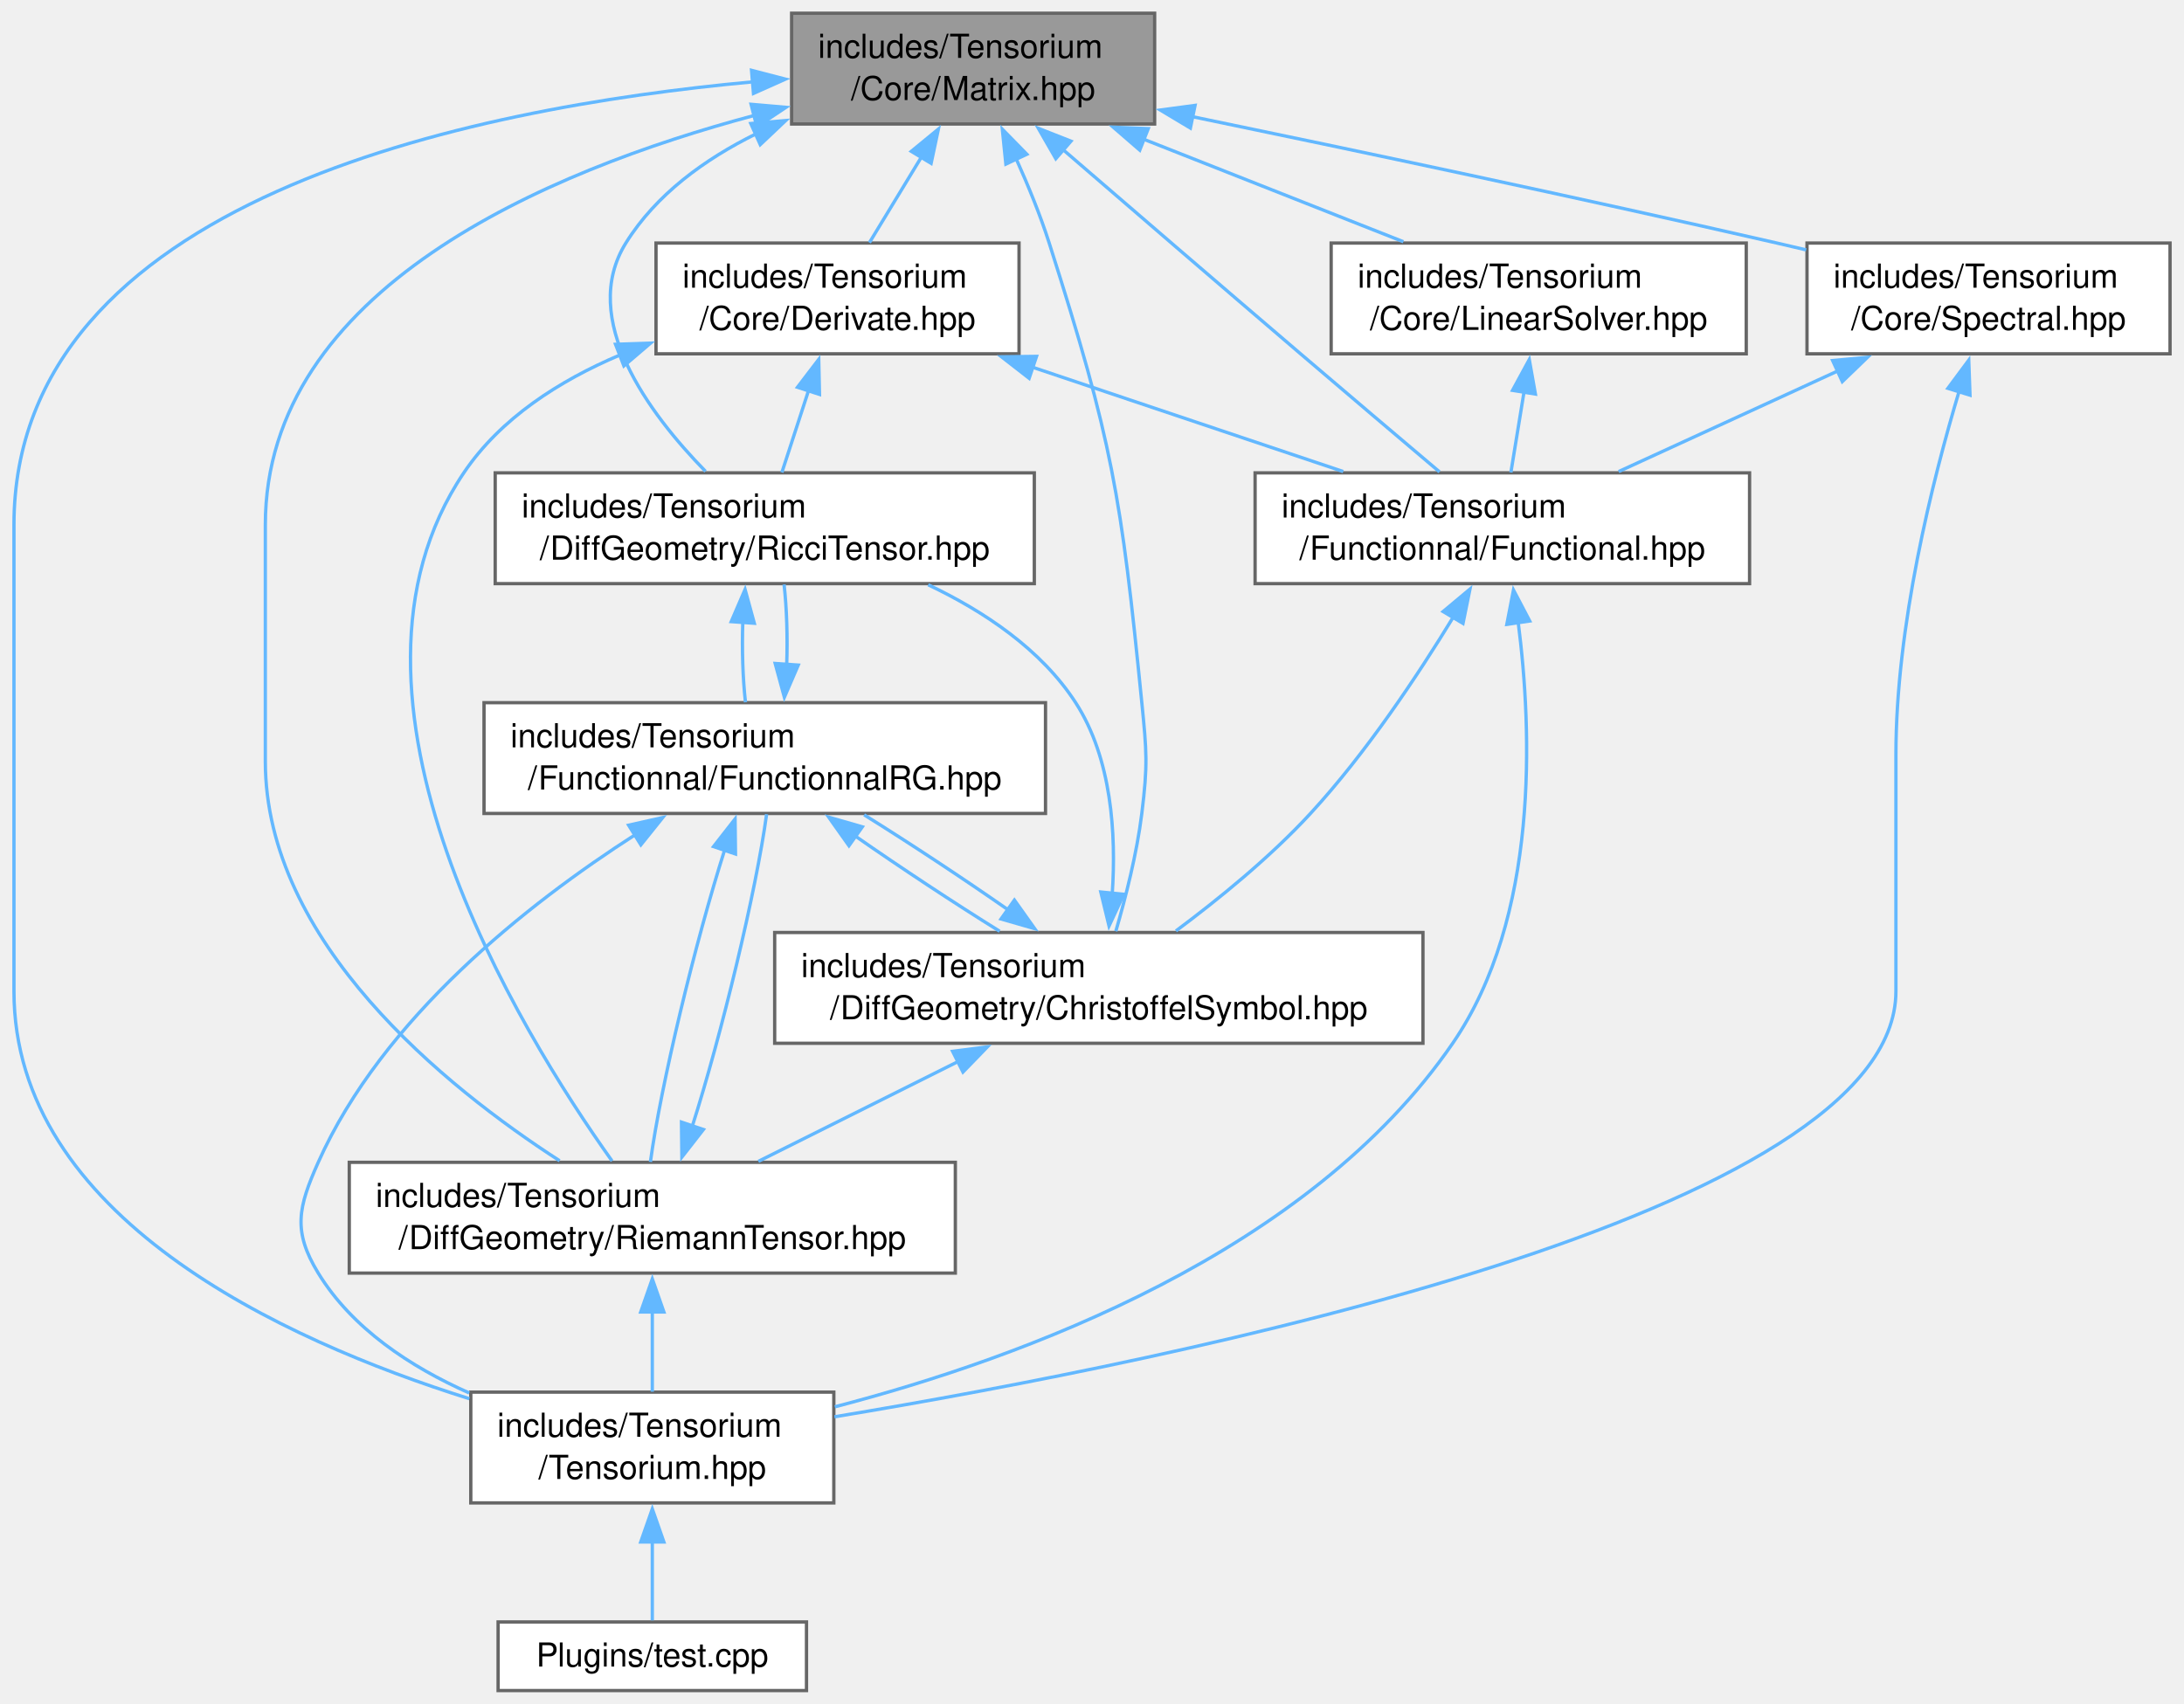
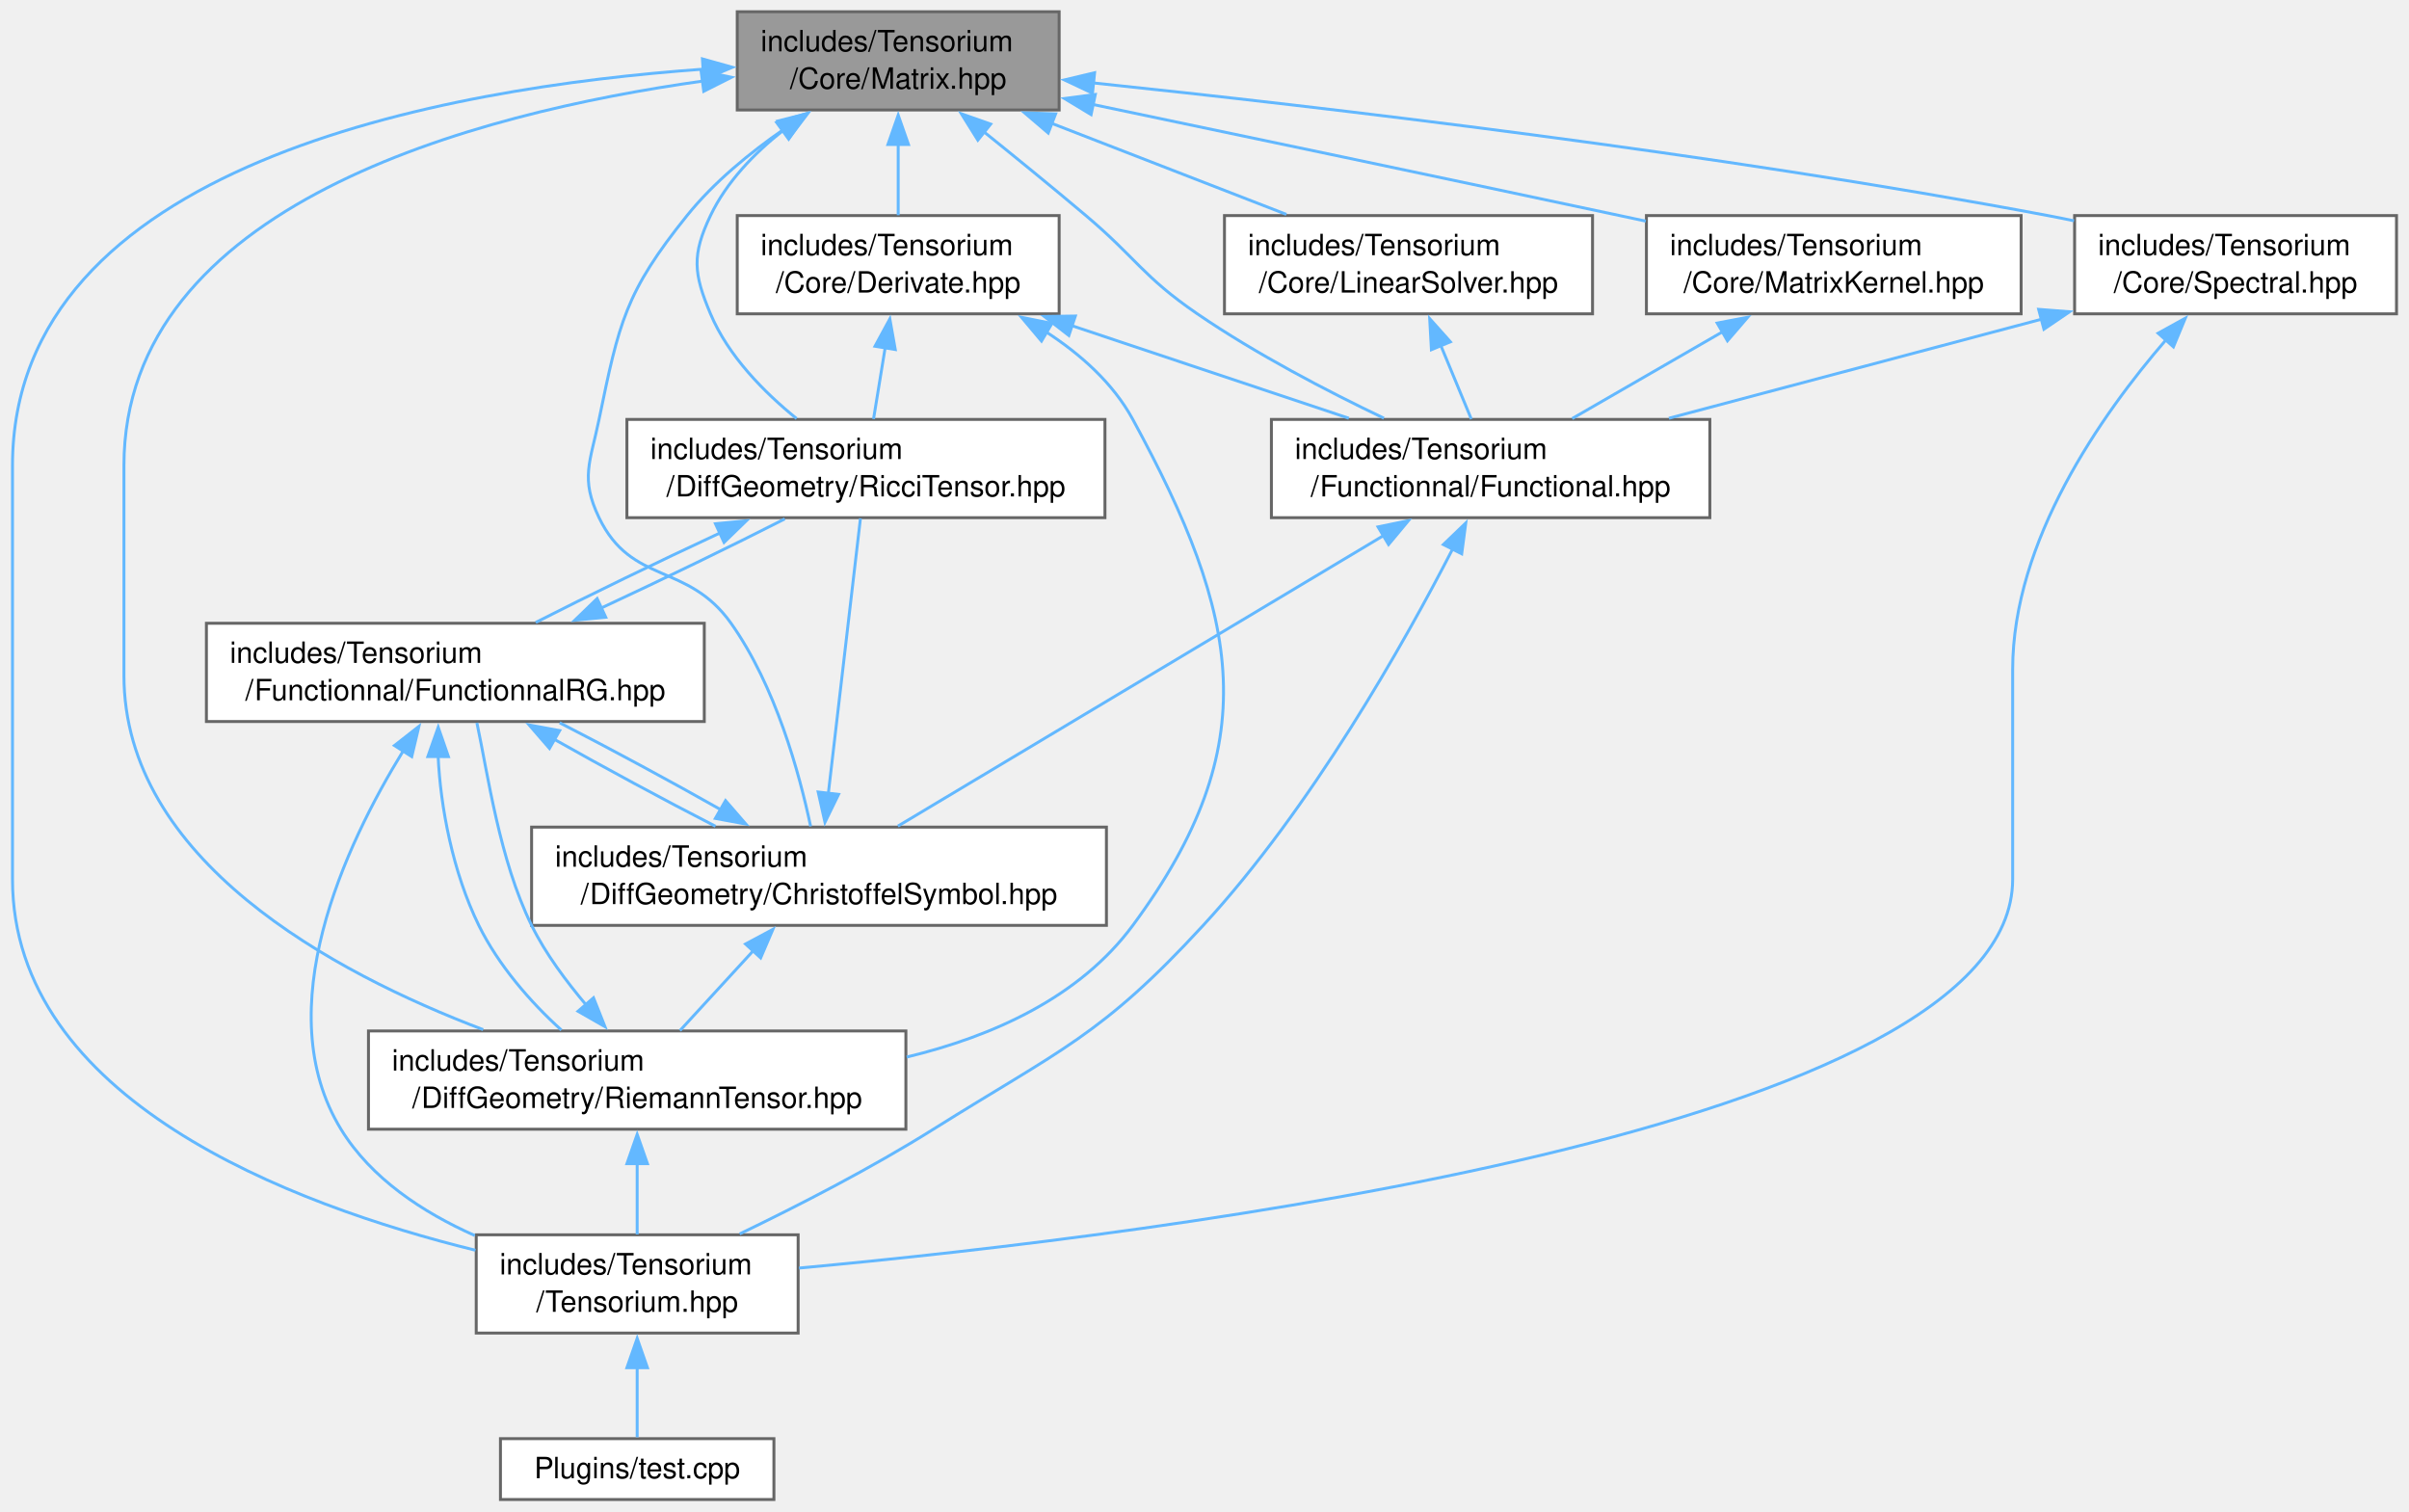
- <svg xmlns="http://www.w3.org/2000/svg" xmlns:xlink="http://www.w3.org/1999/xlink" width="660pt" height="515pt" viewBox="0.00 0.00 659.88 515.25">
+ <svg xmlns="http://www.w3.org/2000/svg" xmlns:xlink="http://www.w3.org/1999/xlink" width="821pt" height="515pt" viewBox="0.00 0.00 820.88 515.25">
  <g id="graph0" class="graph" transform="scale(1 1) rotate(0) translate(4 511.25)">
    <g id="Node000001" class="node">
      <g id="a_Node000001">
        <a xlink:title=" ">
-           <polygon fill="#999999" stroke="#666666" points="344.88,-507.25 235.12,-507.25 235.12,-473.75 344.88,-473.75 344.88,-507.25" />
-           <text text-anchor="start" x="243.12" y="-493.75" font-family="Helvetica,sans-Serif" font-size="10.00">includes/Tensorium</text>
-           <text text-anchor="middle" x="290" y="-481" font-family="Helvetica,sans-Serif" font-size="10.00">/Core/Matrix.hpp</text>
+           <polygon fill="#999999" stroke="#666666" points="356.88,-507.25 247.12,-507.25 247.12,-473.75 356.88,-473.75 356.88,-507.25" />
+           <text text-anchor="start" x="255.12" y="-493.75" font-family="Helvetica,sans-Serif" font-size="10.00">includes/Tensorium</text>
+           <text text-anchor="middle" x="302" y="-481" font-family="Helvetica,sans-Serif" font-size="10.00">/Core/Matrix.hpp</text>
        </a>
      </g>
    </g>
    <g id="Node000002" class="node">
      <g id="a_Node000002">
        <a xlink:href="Derivate_8hpp.html" target="_top" xlink:title="Numerical differentiation operators using SIMD.">
-           <polygon fill="white" stroke="#666666" points="303.88,-437.75 194.12,-437.75 194.12,-404.25 303.88,-404.25 303.88,-437.75" />
-           <text text-anchor="start" x="202.12" y="-424.25" font-family="Helvetica,sans-Serif" font-size="10.00">includes/Tensorium</text>
-           <text text-anchor="middle" x="249" y="-411.5" font-family="Helvetica,sans-Serif" font-size="10.00">/Core/Derivate.hpp</text>
+           <polygon fill="white" stroke="#666666" points="356.88,-437.75 247.12,-437.75 247.12,-404.25 356.88,-404.25 356.88,-437.75" />
+           <text text-anchor="start" x="255.12" y="-424.25" font-family="Helvetica,sans-Serif" font-size="10.00">includes/Tensorium</text>
+           <text text-anchor="middle" x="302" y="-411.5" font-family="Helvetica,sans-Serif" font-size="10.00">/Core/Derivate.hpp</text>
        </a>
      </g>
    </g>
    <g id="edge1_Node000001_Node000002" class="edge">
      <g id="a_edge1_Node000001_Node000002">
        <a xlink:title=" ">
-           <path fill="none" stroke="#63b8ff" d="M274.38,-463.78C269.08,-455.07 263.33,-445.6 258.65,-437.88" />
-           <polygon fill="#63b8ff" stroke="#63b8ff" points="271.31,-465.48 279.5,-472.21 277.3,-461.85 271.31,-465.48" />
+           <path fill="none" stroke="#63b8ff" d="M302,-462.06C302,-453.84 302,-445.09 302,-437.88" />
+           <polygon fill="#63b8ff" stroke="#63b8ff" points="298.5,-461.99 302,-471.99 305.5,-461.99 298.5,-461.99" />
        </a>
      </g>
    </g>
    <g id="Node000003" class="node">
      <g id="a_Node000003">
        <a xlink:href="RicciTensor_8hpp.html" target="_top" xlink:title=" ">
-           <polygon fill="white" stroke="#666666" points="308.5,-368.25 145.5,-368.25 145.5,-334.75 308.5,-334.75 308.5,-368.25" />
-           <text text-anchor="start" x="153.5" y="-354.75" font-family="Helvetica,sans-Serif" font-size="10.00">includes/Tensorium</text>
-           <text text-anchor="middle" x="227" y="-342" font-family="Helvetica,sans-Serif" font-size="10.00">/DiffGeometry/RicciTensor.hpp</text>
-         </a>
-       </g>
-     </g>
-     <g id="edge24_Node000001_Node000003" class="edge">
-       <g id="a_edge24_Node000001_Node000003">
-         <a xlink:title=" ">
-           <path fill="none" stroke="#63b8ff" d="M224.42,-470.8C208.87,-463.13 194.16,-452.47 185,-437.75 170.71,-414.77 191.96,-386.25 209.09,-368.71" />
-           <polygon fill="#63b8ff" stroke="#63b8ff" points="222.78,-473.89 233.33,-474.79 225.64,-467.51 222.78,-473.89" />
+           <polygon fill="white" stroke="#666666" points="372.5,-368.25 209.5,-368.25 209.5,-334.75 372.5,-334.75 372.5,-368.25" />
+           <text text-anchor="start" x="217.5" y="-354.75" font-family="Helvetica,sans-Serif" font-size="10.00">includes/Tensorium</text>
+           <text text-anchor="middle" x="291" y="-342" font-family="Helvetica,sans-Serif" font-size="10.00">/DiffGeometry/RicciTensor.hpp</text>
+         </a>
+       </g>
+     </g>
+     <g id="edge26_Node000001_Node000003" class="edge">
+       <g id="a_edge26_Node000001_Node000003">
+         <a xlink:title=" ">
+           <path fill="none" stroke="#63b8ff" d="M262.76,-466.77C252.84,-458.94 243.47,-449.2 238,-437.75 231.59,-424.31 232.22,-417.97 238,-404.25 244.04,-389.91 256.21,-377.56 267.37,-368.53" />
+           <polygon fill="#63b8ff" stroke="#63b8ff" points="260.55,-469.49 270.7,-472.53 264.66,-463.82 260.55,-469.49" />
        </a>
      </g>
    </g>
    <g id="Node000005" class="node">
      <g id="a_Node000005">
        <a xlink:href="ChristoffelSymbol_8hpp.html" target="_top" xlink:title=" ">
-           <polygon fill="white" stroke="#666666" points="426,-229.25 230,-229.25 230,-195.75 426,-195.75 426,-229.25" />
-           <text text-anchor="start" x="238" y="-215.75" font-family="Helvetica,sans-Serif" font-size="10.00">includes/Tensorium</text>
-           <text text-anchor="middle" x="328" y="-203" font-family="Helvetica,sans-Serif" font-size="10.00">/DiffGeometry/ChristoffelSymbol.hpp</text>
-         </a>
-       </g>
-     </g>
-     <g id="edge23_Node000001_Node000005" class="edge">
-       <g id="a_edge23_Node000001_Node000005">
-         <a xlink:title=" ">
-           <path fill="none" stroke="#63b8ff" d="M302.99,-463.28C306.61,-455.23 310.29,-446.25 313,-437.75 332.13,-377.71 334.75,-361.46 341,-298.75 342.48,-283.93 342.83,-280.03 341,-265.25 339.5,-253.11 336.09,-239.74 333.14,-229.62" />
-           <polygon fill="#63b8ff" stroke="#63b8ff" points="299.9,-461.63 298.83,-472.17 306.24,-464.6 299.9,-461.63" />
+           <polygon fill="white" stroke="#666666" points="373,-229.25 177,-229.25 177,-195.75 373,-195.75 373,-229.25" />
+           <text text-anchor="start" x="185" y="-215.75" font-family="Helvetica,sans-Serif" font-size="10.00">includes/Tensorium</text>
+           <text text-anchor="middle" x="275" y="-203" font-family="Helvetica,sans-Serif" font-size="10.00">/DiffGeometry/ChristoffelSymbol.hpp</text>
+         </a>
+       </g>
+     </g>
+     <g id="edge25_Node000001_Node000005" class="edge">
+       <g id="a_edge25_Node000001_Node000005">
+         <a xlink:title=" ">
+           <path fill="none" stroke="#63b8ff" d="M263.15,-467.28C251.37,-459.14 239.14,-449.11 230,-437.75 208.91,-411.54 206.81,-401.2 200,-368.25 196.99,-353.67 193.55,-348.17 200,-334.75 211.1,-311.67 230.18,-319.64 245,-298.75 260.17,-277.38 268.31,-247.61 272.14,-229.5" />
+           <polygon fill="#63b8ff" stroke="#63b8ff" points="260.89,-469.98 271.17,-472.56 264.74,-464.14 260.89,-469.98" />
        </a>
      </g>
    </g>
    <g id="Node000006" class="node">
      <g id="a_Node000006">
        <a xlink:href="RiemannTensor_8hpp.html" target="_top" xlink:title=" ">
-           <polygon fill="white" stroke="#666666" points="284.62,-159.75 101.38,-159.75 101.38,-126.25 284.62,-126.25 284.62,-159.75" />
-           <text text-anchor="start" x="109.38" y="-146.25" font-family="Helvetica,sans-Serif" font-size="10.00">includes/Tensorium</text>
-           <text text-anchor="middle" x="193" y="-133.5" font-family="Helvetica,sans-Serif" font-size="10.00">/DiffGeometry/RiemannTensor.hpp</text>
-         </a>
-       </g>
-     </g>
-     <g id="edge25_Node000001_Node000006" class="edge">
-       <g id="a_edge25_Node000001_Node000006">
-         <a xlink:title=" ">
-           <path fill="none" stroke="#63b8ff" d="M223.83,-476.34C160.97,-459.54 76,-423.66 76,-352.5 76,-352.5 76,-352.5 76,-281 76,-226.42 130.36,-182.59 164.98,-160.22" />
-           <polygon fill="#63b8ff" stroke="#63b8ff" points="222.87,-479.71 233.42,-478.79 224.6,-472.93 222.87,-479.71" />
+           <polygon fill="white" stroke="#666666" points="304.62,-159.75 121.38,-159.75 121.38,-126.25 304.62,-126.25 304.62,-159.75" />
+           <text text-anchor="start" x="129.38" y="-146.25" font-family="Helvetica,sans-Serif" font-size="10.00">includes/Tensorium</text>
+           <text text-anchor="middle" x="213" y="-133.5" font-family="Helvetica,sans-Serif" font-size="10.00">/DiffGeometry/RiemannTensor.hpp</text>
+         </a>
+       </g>
+     </g>
+     <g id="edge27_Node000001_Node000006" class="edge">
+       <g id="a_edge27_Node000001_Node000006">
+         <a xlink:title=" ">
+           <path fill="none" stroke="#63b8ff" d="M235.43,-483.62C157.23,-472.64 38,-441.34 38,-352.5 38,-352.5 38,-352.5 38,-281 38,-218.11 108.95,-179.76 160.49,-160.2" />
+           <polygon fill="#63b8ff" stroke="#63b8ff" points="234.79,-487.07 245.16,-484.9 235.7,-480.13 234.79,-487.07" />
        </a>
      </g>
    </g>
    <g id="Node000007" class="node">
      <g id="a_Node000007">
        <a xlink:href="Tensorium_8hpp.html" target="_top" xlink:title=" ">
-           <polygon fill="white" stroke="#666666" points="247.88,-90.25 138.12,-90.25 138.12,-56.75 247.88,-56.75 247.88,-90.25" />
-           <text text-anchor="start" x="146.12" y="-76.75" font-family="Helvetica,sans-Serif" font-size="10.00">includes/Tensorium</text>
-           <text text-anchor="middle" x="193" y="-64" font-family="Helvetica,sans-Serif" font-size="10.00">/Tensorium.hpp</text>
-         </a>
-       </g>
-     </g>
-     <g id="edge27_Node000001_Node000007" class="edge">
-       <g id="a_edge27_Node000001_Node000007">
-         <a xlink:title=" ">
-           <path fill="none" stroke="#63b8ff" d="M223.31,-486.49C137.68,-478.63 0,-450.72 0,-352.5 0,-352.5 0,-352.5 0,-211.5 0,-143.5 80.66,-106.16 137.69,-88.26" />
-           <polygon fill="#63b8ff" stroke="#63b8ff" points="223,-489.98 233.26,-487.32 223.59,-483 223,-489.98" />
+           <polygon fill="white" stroke="#666666" points="267.88,-90.25 158.12,-90.25 158.12,-56.75 267.88,-56.75 267.88,-90.25" />
+           <text text-anchor="start" x="166.12" y="-76.75" font-family="Helvetica,sans-Serif" font-size="10.00">includes/Tensorium</text>
+           <text text-anchor="middle" x="213" y="-64" font-family="Helvetica,sans-Serif" font-size="10.00">/Tensorium.hpp</text>
+         </a>
+       </g>
+     </g>
+     <g id="edge29_Node000001_Node000007" class="edge">
+       <g id="a_edge29_Node000001_Node000007">
+         <a xlink:title=" ">
+           <path fill="none" stroke="#63b8ff" d="M235.62,-487.68C146.71,-481.31 0,-455.23 0,-352.5 0,-352.5 0,-352.5 0,-211.5 0,-136.42 94.76,-100.55 157.87,-84.98" />
+           <polygon fill="#63b8ff" stroke="#63b8ff" points="235.25,-491.17 245.45,-488.31 235.69,-484.18 235.25,-491.17" />
        </a>
      </g>
    </g>
    <g id="Node000009" class="node">
      <g id="a_Node000009">
        <a xlink:href="Functional_8hpp.html" target="_top" xlink:title=" ">
-           <polygon fill="white" stroke="#666666" points="524.75,-368.25 375.25,-368.25 375.25,-334.75 524.75,-334.75 524.75,-368.25" />
-           <text text-anchor="start" x="383.25" y="-354.75" font-family="Helvetica,sans-Serif" font-size="10.00">includes/Tensorium</text>
-           <text text-anchor="middle" x="450" y="-342" font-family="Helvetica,sans-Serif" font-size="10.00">/Functionnal/Functional.hpp</text>
-         </a>
-       </g>
-     </g>
-     <g id="edge26_Node000001_Node000009" class="edge">
-       <g id="a_edge26_Node000001_Node000009">
-         <a xlink:title=" ">
-           <path fill="none" stroke="#63b8ff" d="M317.12,-466.05C336.99,-448.9 364.63,-425.08 389,-404.25 403.04,-392.25 418.96,-378.75 431.01,-368.55" />
-           <polygon fill="#63b8ff" stroke="#63b8ff" points="315,-463.26 309.72,-472.44 319.58,-468.56 315,-463.26" />
+           <polygon fill="white" stroke="#666666" points="578.75,-368.25 429.25,-368.25 429.25,-334.75 578.75,-334.75 578.75,-368.25" />
+           <text text-anchor="start" x="437.25" y="-354.75" font-family="Helvetica,sans-Serif" font-size="10.00">includes/Tensorium</text>
+           <text text-anchor="middle" x="504" y="-342" font-family="Helvetica,sans-Serif" font-size="10.00">/Functionnal/Functional.hpp</text>
+         </a>
+       </g>
+     </g>
+     <g id="edge28_Node000001_Node000009" class="edge">
+       <g id="a_edge28_Node000001_Node000009">
+         <a xlink:title=" ">
+           <path fill="none" stroke="#63b8ff" d="M331.17,-466.35C342.17,-457.5 354.74,-447.26 366,-437.75 383.2,-423.22 385.42,-416.96 404,-404.25 424.01,-390.56 448.09,-377.99 467.61,-368.67" />
+           <polygon fill="#63b8ff" stroke="#63b8ff" points="329.16,-463.47 323.54,-472.46 333.53,-468.94 329.16,-463.47" />
        </a>
      </g>
    </g>
    <g id="Node000010" class="node">
      <g id="a_Node000010">
        <a xlink:href="LinearSolver_8hpp.html" target="_top" xlink:title=" ">
-           <polygon fill="white" stroke="#666666" points="523.75,-437.75 398.25,-437.75 398.25,-404.25 523.75,-404.25 523.75,-437.75" />
-           <text text-anchor="start" x="406.25" y="-424.25" font-family="Helvetica,sans-Serif" font-size="10.00">includes/Tensorium</text>
-           <text text-anchor="middle" x="461" y="-411.5" font-family="Helvetica,sans-Serif" font-size="10.00">/Core/LinearSolver.hpp</text>
+           <polygon fill="white" stroke="#666666" points="538.75,-437.75 413.25,-437.75 413.25,-404.25 538.75,-404.25 538.75,-437.75" />
+           <text text-anchor="start" x="421.25" y="-424.25" font-family="Helvetica,sans-Serif" font-size="10.00">includes/Tensorium</text>
+           <text text-anchor="middle" x="476" y="-411.5" font-family="Helvetica,sans-Serif" font-size="10.00">/Core/LinearSolver.hpp</text>
        </a>
      </g>
    </g>
    <g id="edge18_Node000001_Node000010" class="edge">
      <g id="a_edge18_Node000001_Node000010">
        <a xlink:title=" ">
-           <path fill="none" stroke="#63b8ff" d="M341.43,-469.2C366.6,-459.26 396.48,-447.47 420.08,-438.15" />
-           <polygon fill="#63b8ff" stroke="#63b8ff" points="340.38,-465.85 332.37,-472.78 342.95,-472.36 340.38,-465.85" />
+           <path fill="none" stroke="#63b8ff" d="M354.33,-469.2C379.94,-459.26 410.35,-447.47 434.36,-438.15" />
+           <polygon fill="#63b8ff" stroke="#63b8ff" points="353.15,-465.9 345.09,-472.78 355.68,-472.43 353.15,-465.9" />
        </a>
      </g>
    </g>
    <g id="Node000011" class="node">
      <g id="a_Node000011">
-         <a xlink:href="Spectral_8hpp.html" target="_top" xlink:title=" ">
-           <polygon fill="white" stroke="#666666" points="651.88,-437.75 542.12,-437.75 542.12,-404.25 651.88,-404.25 651.88,-437.75" />
-           <text text-anchor="start" x="550.12" y="-424.25" font-family="Helvetica,sans-Serif" font-size="10.00">includes/Tensorium</text>
-           <text text-anchor="middle" x="597" y="-411.5" font-family="Helvetica,sans-Serif" font-size="10.00">/Core/Spectral.hpp</text>
+         <a xlink:href="MatrixKernel_8hpp.html" target="_top" xlink:title=" ">
+           <polygon fill="white" stroke="#666666" points="684.88,-437.75 557.12,-437.75 557.12,-404.25 684.88,-404.25 684.88,-437.75" />
+           <text text-anchor="start" x="565.12" y="-424.25" font-family="Helvetica,sans-Serif" font-size="10.00">includes/Tensorium</text>
+           <text text-anchor="middle" x="621" y="-411.5" font-family="Helvetica,sans-Serif" font-size="10.00">/Core/MatrixKernel.hpp</text>
        </a>
      </g>
    </g>
    <g id="edge20_Node000001_Node000011" class="edge">
      <g id="a_edge20_Node000001_Node000011">
        <a xlink:title=" ">
-           <path fill="none" stroke="#63b8ff" d="M356.19,-475.99C405.12,-465.86 473.33,-451.44 533,-437.75 535.9,-437.08 538.87,-436.39 541.87,-435.68" />
-           <polygon fill="#63b8ff" stroke="#63b8ff" points="355.69,-472.52 346.6,-477.97 357.1,-479.38 355.69,-472.52" />
+           <path fill="none" stroke="#63b8ff" d="M368.42,-475.62C417.93,-465.26 487.21,-450.7 548,-437.75 550.92,-437.13 553.9,-436.49 556.91,-435.85" />
+           <polygon fill="#63b8ff" stroke="#63b8ff" points="367.77,-472.18 358.7,-477.66 369.21,-479.04 367.77,-472.18" />
+         </a>
+       </g>
+     </g>
+     <g id="Node000012" class="node">
+       <g id="a_Node000012">
+         <a xlink:href="Spectral_8hpp.html" target="_top" xlink:title=" ">
+           <polygon fill="white" stroke="#666666" points="812.88,-437.75 703.12,-437.75 703.12,-404.25 812.88,-404.25 812.88,-437.75" />
+           <text text-anchor="start" x="711.12" y="-424.25" font-family="Helvetica,sans-Serif" font-size="10.00">includes/Tensorium</text>
+           <text text-anchor="middle" x="758" y="-411.5" font-family="Helvetica,sans-Serif" font-size="10.00">/Core/Spectral.hpp</text>
+         </a>
+       </g>
+     </g>
+     <g id="edge22_Node000001_Node000012" class="edge">
+       <g id="a_edge22_Node000001_Node000012">
+         <a xlink:title=" ">
+           <path fill="none" stroke="#63b8ff" d="M368.29,-483C446.53,-474.81 580.36,-459.17 694,-437.75 696.92,-437.2 699.91,-436.6 702.93,-435.96" />
+           <polygon fill="#63b8ff" stroke="#63b8ff" points="368.25,-479.48 358.67,-484 368.97,-486.45 368.25,-479.48" />
        </a>
      </g>
    </g>
    <g id="edge2_Node000002_Node000003" class="edge">
      <g id="a_edge2_Node000002_Node000003">
        <a xlink:title=" ">
-           <path fill="none" stroke="#63b8ff" d="M240.24,-393.14C237.51,-384.75 234.58,-375.76 232.18,-368.38" />
-           <polygon fill="#63b8ff" stroke="#63b8ff" points="236.89,-394.14 243.32,-402.56 243.55,-391.97 236.89,-394.14" />
+           <path fill="none" stroke="#63b8ff" d="M297.58,-392.85C296.22,-384.54 294.78,-375.68 293.59,-368.38" />
+           <polygon fill="#63b8ff" stroke="#63b8ff" points="294.09,-393.2 299.15,-402.51 301,-392.08 294.09,-393.2" />
        </a>
      </g>
    </g>
    <g id="edge14_Node000002_Node000006" class="edge">
      <g id="a_edge14_Node000002_Node000006">
        <a xlink:title=" ">
-           <path fill="none" stroke="#63b8ff" d="M183.16,-403.87C164.93,-396.13 147.13,-384.79 136,-368.25 90.48,-300.59 152.99,-199.23 180.83,-160.16" />
-           <polygon fill="#63b8ff" stroke="#63b8ff" points="181.88,-407.13 192.47,-407.48 184.41,-400.6 181.88,-407.13" />
+           <path fill="none" stroke="#63b8ff" d="M352.31,-398.17C364.15,-390.51 375.26,-380.63 382,-368.25 418.64,-300.91 427.59,-257.39 382,-195.75 363.84,-171.2 334.27,-157.92 304.9,-150.85" />
+           <polygon fill="#63b8ff" stroke="#63b8ff" points="350.86,-394.96 344.04,-403.07 354.43,-400.98 350.86,-394.96" />
        </a>
      </g>
    </g>
    <g id="edge15_Node000002_Node000009" class="edge">
      <g id="a_edge15_Node000002_Node000009">
        <a xlink:title=" ">
-           <path fill="none" stroke="#63b8ff" d="M307.87,-400.23C337.78,-390.19 373.67,-378.13 401.9,-368.65" />
-           <polygon fill="#63b8ff" stroke="#63b8ff" points="306.94,-396.85 298.58,-403.35 309.17,-403.48 306.94,-396.85" />
+           <path fill="none" stroke="#63b8ff" d="M361.16,-400.23C391.22,-390.19 427.29,-378.13 455.66,-368.65" />
+           <polygon fill="#63b8ff" stroke="#63b8ff" points="360.19,-396.86 351.82,-403.35 362.41,-403.5 360.19,-396.86" />
        </a>
      </g>
    </g>
    <g id="Node000004" class="node">
      <g id="a_Node000004">
        <a xlink:href="FunctionnalRG_8hpp.html" target="_top" xlink:title=" ">
-           <polygon fill="white" stroke="#666666" points="311.88,-298.75 142.12,-298.75 142.12,-265.25 311.88,-265.25 311.88,-298.75" />
-           <text text-anchor="start" x="150.12" y="-285.25" font-family="Helvetica,sans-Serif" font-size="10.00">includes/Tensorium</text>
-           <text text-anchor="middle" x="227" y="-272.5" font-family="Helvetica,sans-Serif" font-size="10.00">/Functionnal/FunctionnalRG.hpp</text>
+           <polygon fill="white" stroke="#666666" points="235.88,-298.75 66.12,-298.75 66.12,-265.25 235.88,-265.25 235.88,-298.75" />
+           <text text-anchor="start" x="74.12" y="-285.25" font-family="Helvetica,sans-Serif" font-size="10.00">includes/Tensorium</text>
+           <text text-anchor="middle" x="151" y="-272.5" font-family="Helvetica,sans-Serif" font-size="10.00">/Functionnal/FunctionnalRG.hpp</text>
        </a>
      </g>
    </g>
    <g id="edge3_Node000003_Node000004" class="edge">
      <g id="a_edge3_Node000003_Node000004">
        <a xlink:title=" ">
-           <path fill="none" stroke="#63b8ff" d="M220.36,-323.06C220.08,-314.84 220.35,-306.09 221.17,-298.88" />
-           <polygon fill="#63b8ff" stroke="#63b8ff" points="216.86,-323.26 221.05,-332.99 223.84,-322.77 216.86,-323.26" />
+           <path fill="none" stroke="#63b8ff" d="M241.17,-329.51C220.06,-319.68 196.3,-308.16 178.42,-299.04" />
+           <polygon fill="#63b8ff" stroke="#63b8ff" points="239.69,-332.68 250.23,-333.7 242.62,-326.33 239.69,-332.68" />
        </a>
      </g>
    </g>
    <g id="edge11_Node000004_Node000003" class="edge">
      <g id="a_edge11_Node000004_Node000003">
        <a xlink:title=" ">
-           <path fill="none" stroke="#63b8ff" d="M233.64,-310.31C233.92,-318.53 233.66,-327.27 232.84,-334.5" />
-           <polygon fill="#63b8ff" stroke="#63b8ff" points="237.13,-310.12 232.93,-300.39 230.15,-310.61 237.13,-310.12" />
+           <path fill="none" stroke="#63b8ff" d="M200.75,-303.95C221.79,-313.74 245.45,-325.22 263.33,-334.33" />
+           <polygon fill="#63b8ff" stroke="#63b8ff" points="202.28,-300.8 191.73,-299.79 199.35,-307.16 202.28,-300.8" />
        </a>
      </g>
    </g>
    <g id="edge4_Node000004_Node000005" class="edge">
      <g id="a_edge4_Node000004_Node000005">
        <a xlink:title=" ">
-           <path fill="none" stroke="#63b8ff" d="M254.38,-258.41C267.91,-248.98 284.18,-238.23 298.03,-229.62" />
-           <polygon fill="#63b8ff" stroke="#63b8ff" points="252.46,-255.49 246.33,-264.13 256.51,-261.2 252.46,-255.49" />
+           <path fill="none" stroke="#63b8ff" d="M184.45,-259.34C201.56,-249.66 222.32,-238.45 239.7,-229.54" />
+           <polygon fill="#63b8ff" stroke="#63b8ff" points="183.1,-256.08 176.16,-264.08 186.57,-262.15 183.1,-256.08" />
        </a>
      </g>
    </g>
    <g id="edge12_Node000004_Node000006" class="edge">
      <g id="a_edge12_Node000004_Node000006">
        <a xlink:title=" ">
-           <path fill="none" stroke="#63b8ff" d="M214.92,-254.37C205.98,-226.31 195.55,-183.02 192.43,-159.88" />
-           <polygon fill="#63b8ff" stroke="#63b8ff" points="211.51,-255.23 218.03,-263.58 218.15,-252.99 211.51,-255.23" />
+           <path fill="none" stroke="#63b8ff" d="M145.13,-253.51C145.89,-236.22 150.13,-213.83 159,-195.75 165.61,-182.28 176.61,-169.54 187.16,-160.06" />
+           <polygon fill="#63b8ff" stroke="#63b8ff" points="141.63,-253.31 145.16,-263.3 148.63,-253.29 141.63,-253.31" />
        </a>
      </g>
    </g>
    <g id="edge13_Node000004_Node000007" class="edge">
      <g id="a_edge13_Node000004_Node000007">
        <a xlink:title=" ">
-           <path fill="none" stroke="#63b8ff" d="M187.79,-258.79C155.32,-237.94 111.48,-203.42 92,-159.75 85.94,-146.15 84.23,-138.95 92,-126.25 102.28,-109.44 119.93,-97.87 137.64,-90" />
-           <polygon fill="#63b8ff" stroke="#63b8ff" points="185.84,-261.7 196.17,-264.02 189.54,-255.76 185.84,-261.7" />
+           <path fill="none" stroke="#63b8ff" d="M133.25,-255.28C113.4,-223.02 87.1,-166.99 112,-126.25 122.28,-109.44 139.93,-97.87 157.64,-90" />
+           <polygon fill="#63b8ff" stroke="#63b8ff" points="130.24,-257.06 138.58,-263.6 136.13,-253.29 130.24,-257.06" />
        </a>
      </g>
    </g>
    <g id="edge5_Node000005_Node000003" class="edge">
      <g id="a_edge5_Node000005_Node000003">
        <a xlink:title=" ">
-           <path fill="none" stroke="#63b8ff" d="M332.07,-241.08C333.26,-258.9 331.95,-281.84 321,-298.75 310.57,-314.86 293.32,-326.38 276.42,-334.4" />
-           <polygon fill="#63b8ff" stroke="#63b8ff" points="335.56,-240.81 331.09,-231.21 328.6,-241.5 335.56,-240.81" />
+           <path fill="none" stroke="#63b8ff" d="M278.18,-240.75C281.46,-268.79 286.45,-311.52 289.13,-334.52" />
+           <polygon fill="#63b8ff" stroke="#63b8ff" points="281.67,-240.41 277.03,-230.89 274.71,-241.22 281.67,-240.41" />
        </a>
      </g>
    </g>
    <g id="edge10_Node000005_Node000004" class="edge">
      <g id="a_edge10_Node000005_Node000004">
        <a xlink:title=" ">
-           <path fill="none" stroke="#63b8ff" d="M300.58,-236.11C287.09,-245.52 270.88,-256.23 257.05,-264.83" />
-           <polygon fill="#63b8ff" stroke="#63b8ff" points="302.48,-239.05 308.62,-230.41 298.43,-233.34 302.48,-239.05" />
+           <path fill="none" stroke="#63b8ff" d="M241.81,-235.02C224.73,-244.69 203.97,-255.9 186.56,-264.83" />
+           <polygon fill="#63b8ff" stroke="#63b8ff" points="243.13,-238.29 250.07,-230.29 239.65,-232.22 243.13,-238.29" />
        </a>
      </g>
    </g>
    <g id="edge6_Node000005_Node000006" class="edge">
      <g id="a_edge6_Node000005_Node000006">
        <a xlink:title=" ">
-           <path fill="none" stroke="#63b8ff" d="M285.49,-190.24C265.94,-180.47 243.14,-169.07 225.07,-160.04" />
-           <polygon fill="#63b8ff" stroke="#63b8ff" points="283.8,-193.31 294.31,-194.66 286.93,-187.05 283.8,-193.31" />
+           <path fill="none" stroke="#63b8ff" d="M252.67,-187.19C244.32,-178.1 235.06,-168.02 227.59,-159.88" />
+           <polygon fill="#63b8ff" stroke="#63b8ff" points="249.94,-189.39 259.28,-194.39 255.1,-184.66 249.94,-189.39" />
        </a>
      </g>
    </g>
    <g id="edge7_Node000006_Node000004" class="edge">
      <g id="a_edge7_Node000006_Node000004">
        <a xlink:title=" ">
-           <path fill="none" stroke="#63b8ff" d="M205.04,-170.5C213.98,-198.52 224.41,-241.81 227.56,-265.02" />
-           <polygon fill="#63b8ff" stroke="#63b8ff" points="208.45,-169.67 201.94,-161.32 201.82,-171.91 208.45,-169.67" />
+           <path fill="none" stroke="#63b8ff" d="M195.68,-168.52C188.92,-176.56 181.8,-185.97 177,-195.75 166.03,-218.1 162.14,-247.06 158.35,-264.82" />
+           <polygon fill="#63b8ff" stroke="#63b8ff" points="198.11,-171.05 202.02,-161.21 192.83,-166.47 198.11,-171.05" />
        </a>
      </g>
    </g>
    <g id="edge8_Node000006_Node000007" class="edge">
      <g id="a_edge8_Node000006_Node000007">
        <a xlink:title=" ">
-           <path fill="none" stroke="#63b8ff" d="M193,-114.56C193,-106.34 193,-97.59 193,-90.38" />
-           <polygon fill="#63b8ff" stroke="#63b8ff" points="189.5,-114.49 193,-124.49 196.5,-114.49 189.5,-114.49" />
+           <path fill="none" stroke="#63b8ff" d="M213,-114.56C213,-106.34 213,-97.59 213,-90.38" />
+           <polygon fill="#63b8ff" stroke="#63b8ff" points="209.5,-114.49 213,-124.49 216.5,-114.49 209.5,-114.49" />
        </a>
      </g>
    </g>
    <g id="Node000008" class="node">
      <g id="a_Node000008">
        <a xlink:href="test_8cpp.html" target="_top" xlink:title=" ">
-           <polygon fill="white" stroke="#666666" points="239.62,-20.75 146.38,-20.75 146.38,0 239.62,0 239.62,-20.75" />
-           <text text-anchor="middle" x="193" y="-7.25" font-family="Helvetica,sans-Serif" font-size="10.00">Plugins/test.cpp</text>
+           <polygon fill="white" stroke="#666666" points="259.62,-20.75 166.38,-20.75 166.38,0 259.62,0 259.62,-20.75" />
+           <text text-anchor="middle" x="213" y="-7.25" font-family="Helvetica,sans-Serif" font-size="10.00">Plugins/test.cpp</text>
        </a>
      </g>
    </g>
    <g id="edge9_Node000007_Node000008" class="edge">
      <g id="a_edge9_Node000007_Node000008">
        <a xlink:title=" ">
-           <path fill="none" stroke="#63b8ff" d="M193,-44.94C193,-36.46 193,-27.67 193,-21.22" />
-           <polygon fill="#63b8ff" stroke="#63b8ff" points="189.5,-44.93 193,-54.93 196.5,-44.93 189.5,-44.93" />
+           <path fill="none" stroke="#63b8ff" d="M213,-44.94C213,-36.46 213,-27.67 213,-21.22" />
+           <polygon fill="#63b8ff" stroke="#63b8ff" points="209.5,-44.93 213,-54.93 216.5,-44.93 209.5,-44.93" />
        </a>
      </g>
    </g>
    <g id="edge16_Node000009_Node000005" class="edge">
      <g id="a_edge16_Node000009_Node000005">
        <a xlink:title=" ">
-           <path fill="none" stroke="#63b8ff" d="M435.24,-324.74C424.45,-307.04 408.83,-283.52 392,-265.25 379.81,-252 364.11,-239.26 351.32,-229.73" />
-           <polygon fill="#63b8ff" stroke="#63b8ff" points="432.1,-326.31 440.22,-333.1 438.11,-322.72 432.1,-326.31" />
+           <path fill="none" stroke="#63b8ff" d="M467.68,-328.77C421.55,-301.17 343.01,-254.19 301.9,-229.59" />
+           <polygon fill="#63b8ff" stroke="#63b8ff" points="465.61,-331.61 475.98,-333.74 469.2,-325.6 465.61,-331.61" />
        </a>
      </g>
    </g>
    <g id="edge17_Node000009_Node000007" class="edge">
      <g id="a_edge17_Node000009_Node000007">
        <a xlink:title=" ">
-           <path fill="none" stroke="#63b8ff" d="M454.78,-323.23C459.04,-290.07 461.12,-233.81 435,-195.75 391.59,-132.5 305.13,-100.61 248.19,-85.81" />
-           <polygon fill="#63b8ff" stroke="#63b8ff" points="451.36,-322.43 453.37,-332.83 458.28,-323.45 451.36,-322.43" />
+           <path fill="none" stroke="#63b8ff" d="M491.12,-324.22C474.41,-291.75 442.96,-235.89 406,-195.75 371.29,-158.05 357.41,-153.48 314,-126.25 292.8,-112.95 267.78,-100.11 247.94,-90.55" />
+           <polygon fill="#63b8ff" stroke="#63b8ff" points="487.89,-325.59 495.53,-332.93 494.14,-322.43 487.89,-325.59" />
        </a>
      </g>
    </g>
    <g id="edge19_Node000010_Node000009" class="edge">
      <g id="a_edge19_Node000010_Node000009">
        <a xlink:title=" ">
-           <path fill="none" stroke="#63b8ff" d="M456.58,-392.85C455.22,-384.54 453.78,-375.68 452.59,-368.38" />
-           <polygon fill="#63b8ff" stroke="#63b8ff" points="453.09,-393.2 458.15,-402.51 460,-392.08 453.09,-393.2" />
-         </a>
-       </g>
-     </g>
-     <g id="edge22_Node000011_Node000007" class="edge">
-       <g id="a_edge22_Node000011_Node000007">
-         <a xlink:title=" ">
-           <path fill="none" stroke="#63b8ff" d="M588.16,-393.1C579.95,-365.72 569,-321.87 569,-283 569,-283 569,-283 569,-211.5 569,-144.02 352.51,-100.07 248.08,-82.79" />
-           <polygon fill="#63b8ff" stroke="#63b8ff" points="584.71,-393.81 591.02,-402.32 591.4,-391.74 584.71,-393.81" />
+           <path fill="none" stroke="#63b8ff" d="M487.03,-393.42C490.54,-384.95 494.32,-375.85 497.41,-368.38" />
+           <polygon fill="#63b8ff" stroke="#63b8ff" points="483.81,-392.03 483.22,-402.61 490.28,-394.71 483.81,-392.03" />
        </a>
      </g>
    </g>
    <g id="edge21_Node000011_Node000009" class="edge">
      <g id="a_edge21_Node000011_Node000009">
        <a xlink:title=" ">
-           <path fill="none" stroke="#63b8ff" d="M551.34,-399.03C530.01,-389.24 505.01,-377.76 485.18,-368.65" />
-           <polygon fill="#63b8ff" stroke="#63b8ff" points="549.87,-402.21 560.41,-403.2 552.79,-395.85 549.87,-402.21" />
+           <path fill="none" stroke="#63b8ff" d="M583.45,-398.34C566.67,-388.66 547.24,-377.45 531.8,-368.54" />
+           <polygon fill="#63b8ff" stroke="#63b8ff" points="581.25,-401.11 591.66,-403.08 584.75,-395.05 581.25,-401.11" />
+         </a>
+       </g>
+     </g>
+     <g id="edge24_Node000012_Node000007" class="edge">
+       <g id="a_edge24_Node000012_Node000007">
+         <a xlink:title=" ">
+           <path fill="none" stroke="#63b8ff" d="M734.38,-395.5C712.07,-369.7 682,-326.8 682,-283 682,-283 682,-283 682,-211.5 682,-126.14 392.16,-90.32 268.18,-78.91" />
+           <polygon fill="#63b8ff" stroke="#63b8ff" points="731.6,-397.64 740.87,-402.76 736.81,-392.98 731.6,-397.64" />
+         </a>
+       </g>
+     </g>
+     <g id="edge23_Node000012_Node000009" class="edge">
+       <g id="a_edge23_Node000012_Node000009">
+         <a xlink:title=" ">
+           <path fill="none" stroke="#63b8ff" d="M691.83,-402.42C652.54,-391.98 603.09,-378.83 564.79,-368.65" />
+           <polygon fill="#63b8ff" stroke="#63b8ff" points="690.86,-405.78 701.42,-404.96 692.66,-399.01 690.86,-405.78" />
        </a>
      </g>
    </g>
  </g>
</svg>
